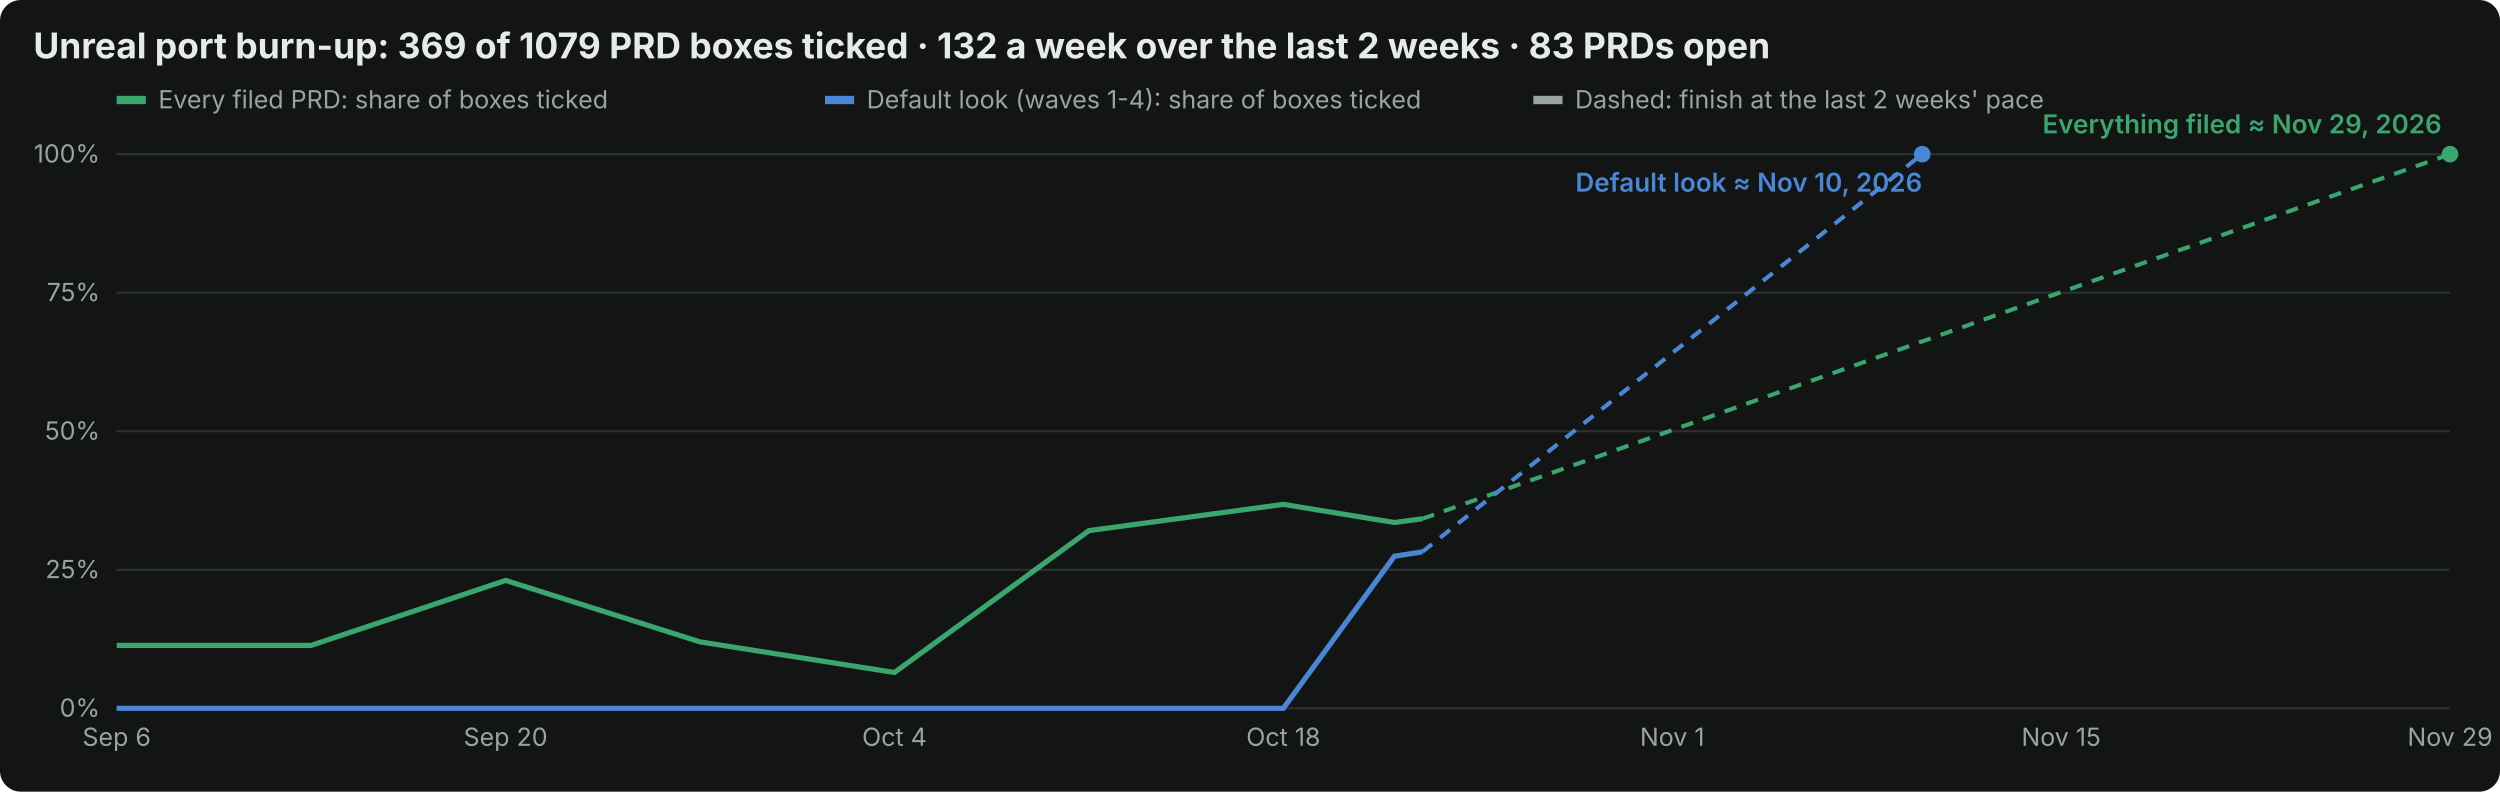
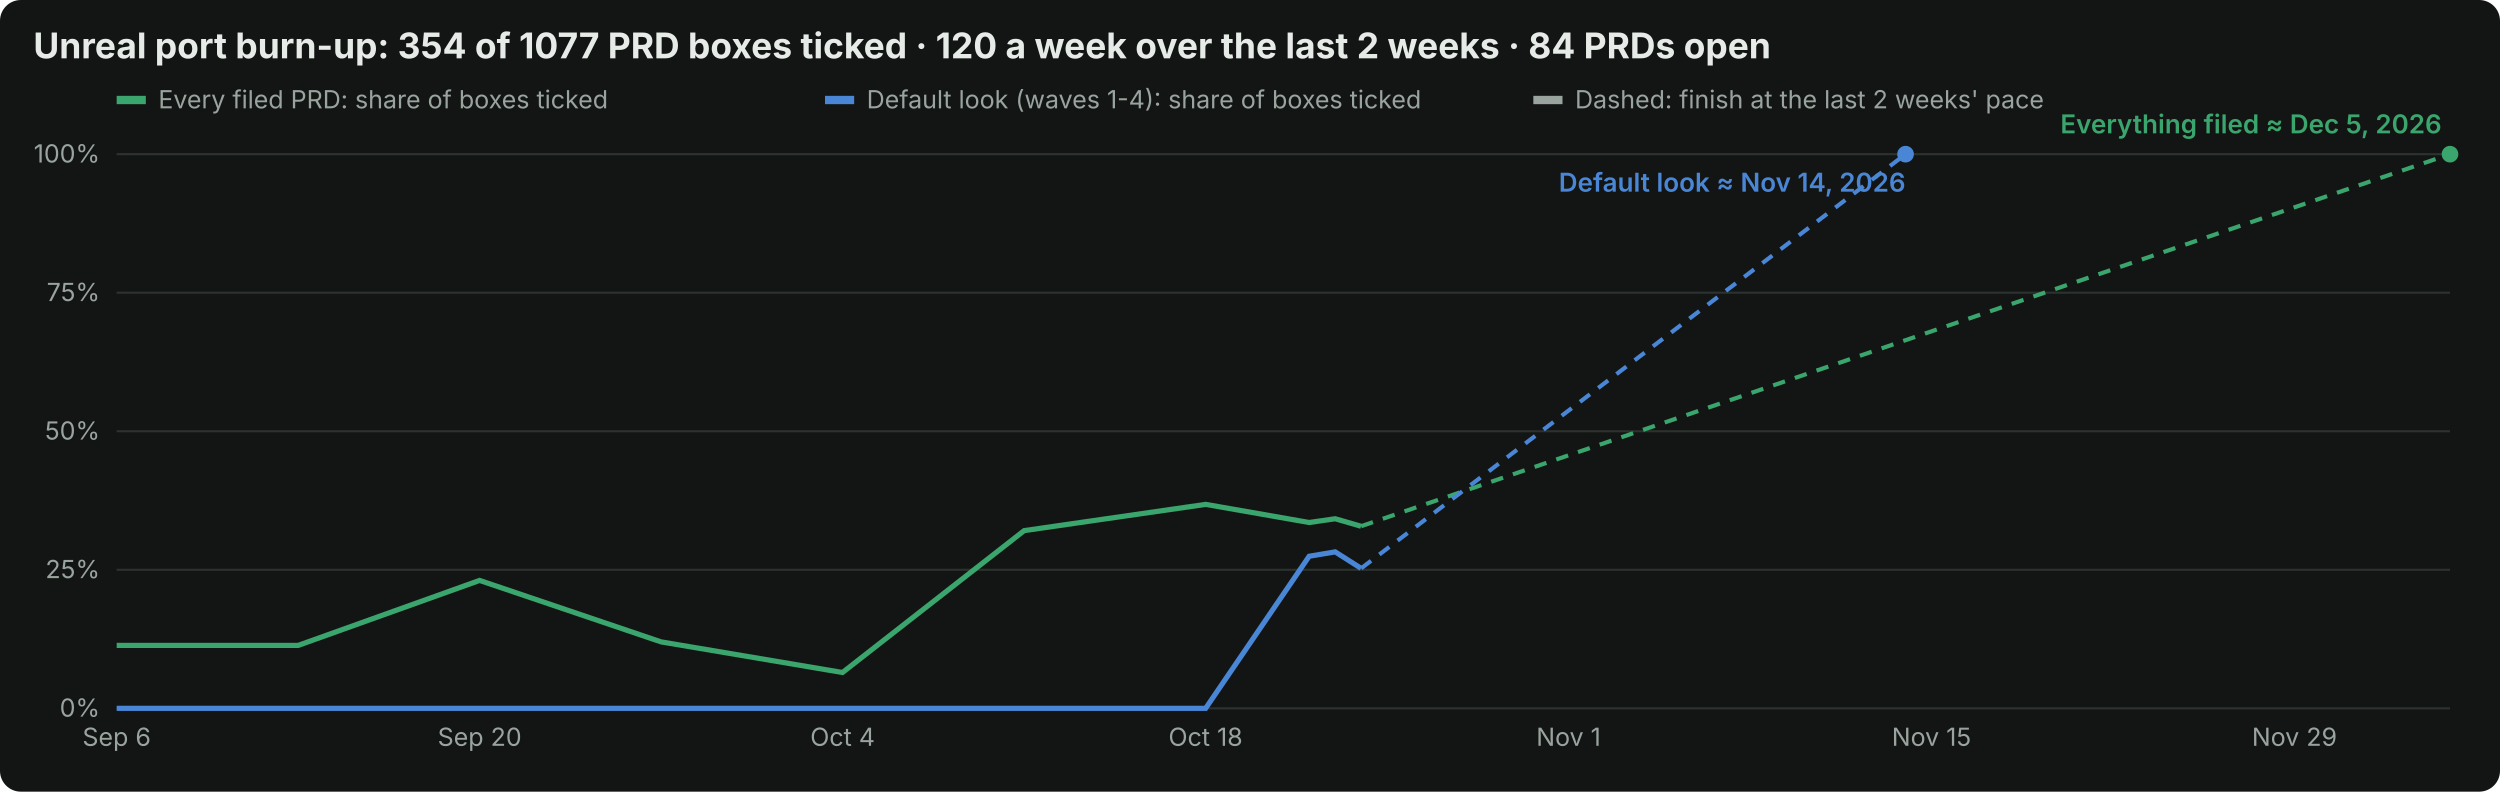
<svg xmlns="http://www.w3.org/2000/svg" viewBox="0 0 1200 380" width="1200" height="380" font-family="system-ui, -apple-system, Segoe UI, sans-serif">
  <style>.h{fill:#e7ebe8;font-size:17px;font-weight:700}.t{fill:#9aa49f;font-size:12px}.e{font-size:12.5px;font-weight:600}</style>
  <rect width="1200" height="380" rx="10" fill="#121513" />
-   <text x="16" y="28" class="h">Unreal port burn-up: 369 of 1079 PRD boxes ticked · 132 a week over the last 2 weeks · 83 PRDs open</text>
+   <text x="16" y="28" class="h">Unreal port burn-up: 354 of 1077 PRD boxes ticked · 120 a week over the last 2 weeks · 84 PRDs open</text>
  <rect x="56" y="46" width="14" height="4" fill="#3aa56c" />
  <text x="76" y="52" class="t">Every filed PRD: share of boxes ticked</text>
  <rect x="396" y="46" width="14" height="4" fill="#4a86d6" />
  <text x="416" y="52" class="t">Default look (waves 1-4): share of boxes ticked</text>
  <rect x="736" y="46" width="14" height="4" fill="#9aa49f" />
  <text x="756" y="52" class="t">Dashed: finish at the last 2 weeks' pace</text>
  <line x1="56" x2="1176" y1="340" y2="340" stroke="#2c322f" />
  <text x="48" y="344" class="t" text-anchor="end">0%</text>
  <line x1="56" x2="1176" y1="273.5" y2="273.5" stroke="#2c322f" />
  <text x="48" y="277.5" class="t" text-anchor="end">25%</text>
  <line x1="56" x2="1176" y1="207" y2="207" stroke="#2c322f" />
  <text x="48" y="211" class="t" text-anchor="end">50%</text>
  <line x1="56" x2="1176" y1="140.5" y2="140.5" stroke="#2c322f" />
  <text x="48" y="144.5" class="t" text-anchor="end">75%</text>
  <line x1="56" x2="1176" y1="74" y2="74" stroke="#2c322f" />
  <text x="48" y="78" class="t" text-anchor="end">100%</text>
  <text x="56" y="358" class="t" text-anchor="middle">Sep 6</text>
-   <text x="242.667" y="358" class="t" text-anchor="middle">Sep 20</text>
-   <text x="429.333" y="358" class="t" text-anchor="middle">Oct 4</text>
-   <text x="616" y="358" class="t" text-anchor="middle">Oct 18</text>
-   <text x="802.667" y="358" class="t" text-anchor="middle">Nov 1</text>
-   <text x="989.333" y="358" class="t" text-anchor="middle">Nov 15</text>
-   <text x="1176" y="358" class="t" text-anchor="middle">Nov 29</text>
-   <path d="M56.0,309.8L149.3,309.8L242.7,278.6L336.0,308.1L429.3,322.8L522.7,254.7L616.0,242.1L669.3,250.8L682.7,249.0" stroke="#3aa56c" stroke-width="2.5" fill="none" />
-   <path d="M56.0,340.0L149.3,340.0L242.7,340.0L336.0,340.0L429.3,340.0L522.7,340.0L616.0,340.0L669.3,267.0L682.7,264.9" stroke="#4a86d6" stroke-width="2.5" fill="none" />
-   <path d="M682.667,249.032L1176,74" stroke="#3aa56c" stroke-width="2" stroke-dasharray="6 5" fill="none" />
+   <text x="230.222" y="358" class="t" text-anchor="middle">Sep 20</text>
+   <text x="404.444" y="358" class="t" text-anchor="middle">Oct 4</text>
+   <text x="578.667" y="358" class="t" text-anchor="middle">Oct 18</text>
+   <text x="752.889" y="358" class="t" text-anchor="middle">Nov 1</text>
+   <text x="927.111" y="358" class="t" text-anchor="middle">Nov 15</text>
+   <text x="1101.333" y="358" class="t" text-anchor="middle">Nov 29</text>
+   <path d="M56.0,309.8L143.1,309.8L230.2,278.6L317.3,308.1L404.4,322.8L491.6,254.7L578.7,242.1L628.4,250.8L640.9,249.0L653.3,252.6" stroke="#3aa56c" stroke-width="2.5" fill="none" />
+   <path d="M56.0,340.0L143.1,340.0L230.2,340.0L317.3,340.0L404.4,340.0L491.6,340.0L578.7,340.0L628.4,267.0L640.9,264.9L653.3,272.8" stroke="#4a86d6" stroke-width="2.5" fill="none" />
+   <path d="M653.333,252.568L1176,74" stroke="#3aa56c" stroke-width="2" stroke-dasharray="6 5" fill="none" />
  <circle cx="1176" cy="74" r="4" fill="#3aa56c" />
-   <text x="1172" y="64" class="e" fill="#3aa56c" text-anchor="end">Everything filed ≈ Nov 29, 2026</text>
-   <path d="M682.667,264.933L922.667,74" stroke="#4a86d6" stroke-width="2" stroke-dasharray="6 5" fill="none" />
-   <circle cx="922.667" cy="74" r="4" fill="#4a86d6" />
-   <text x="922.667" y="92" class="e" fill="#4a86d6" text-anchor="end">Default look ≈ Nov 10, 2026</text>
+   <text x="1172" y="64" class="e" fill="#3aa56c" text-anchor="end">Everything filed ≈ Dec 5, 2026</text>
+   <path d="M653.333,272.817L914.667,74" stroke="#4a86d6" stroke-width="2" stroke-dasharray="6 5" fill="none" />
+   <circle cx="914.667" cy="74" r="4" fill="#4a86d6" />
+   <text x="914.667" y="92" class="e" fill="#4a86d6" text-anchor="end">Default look ≈ Nov 14, 2026</text>
</svg>
